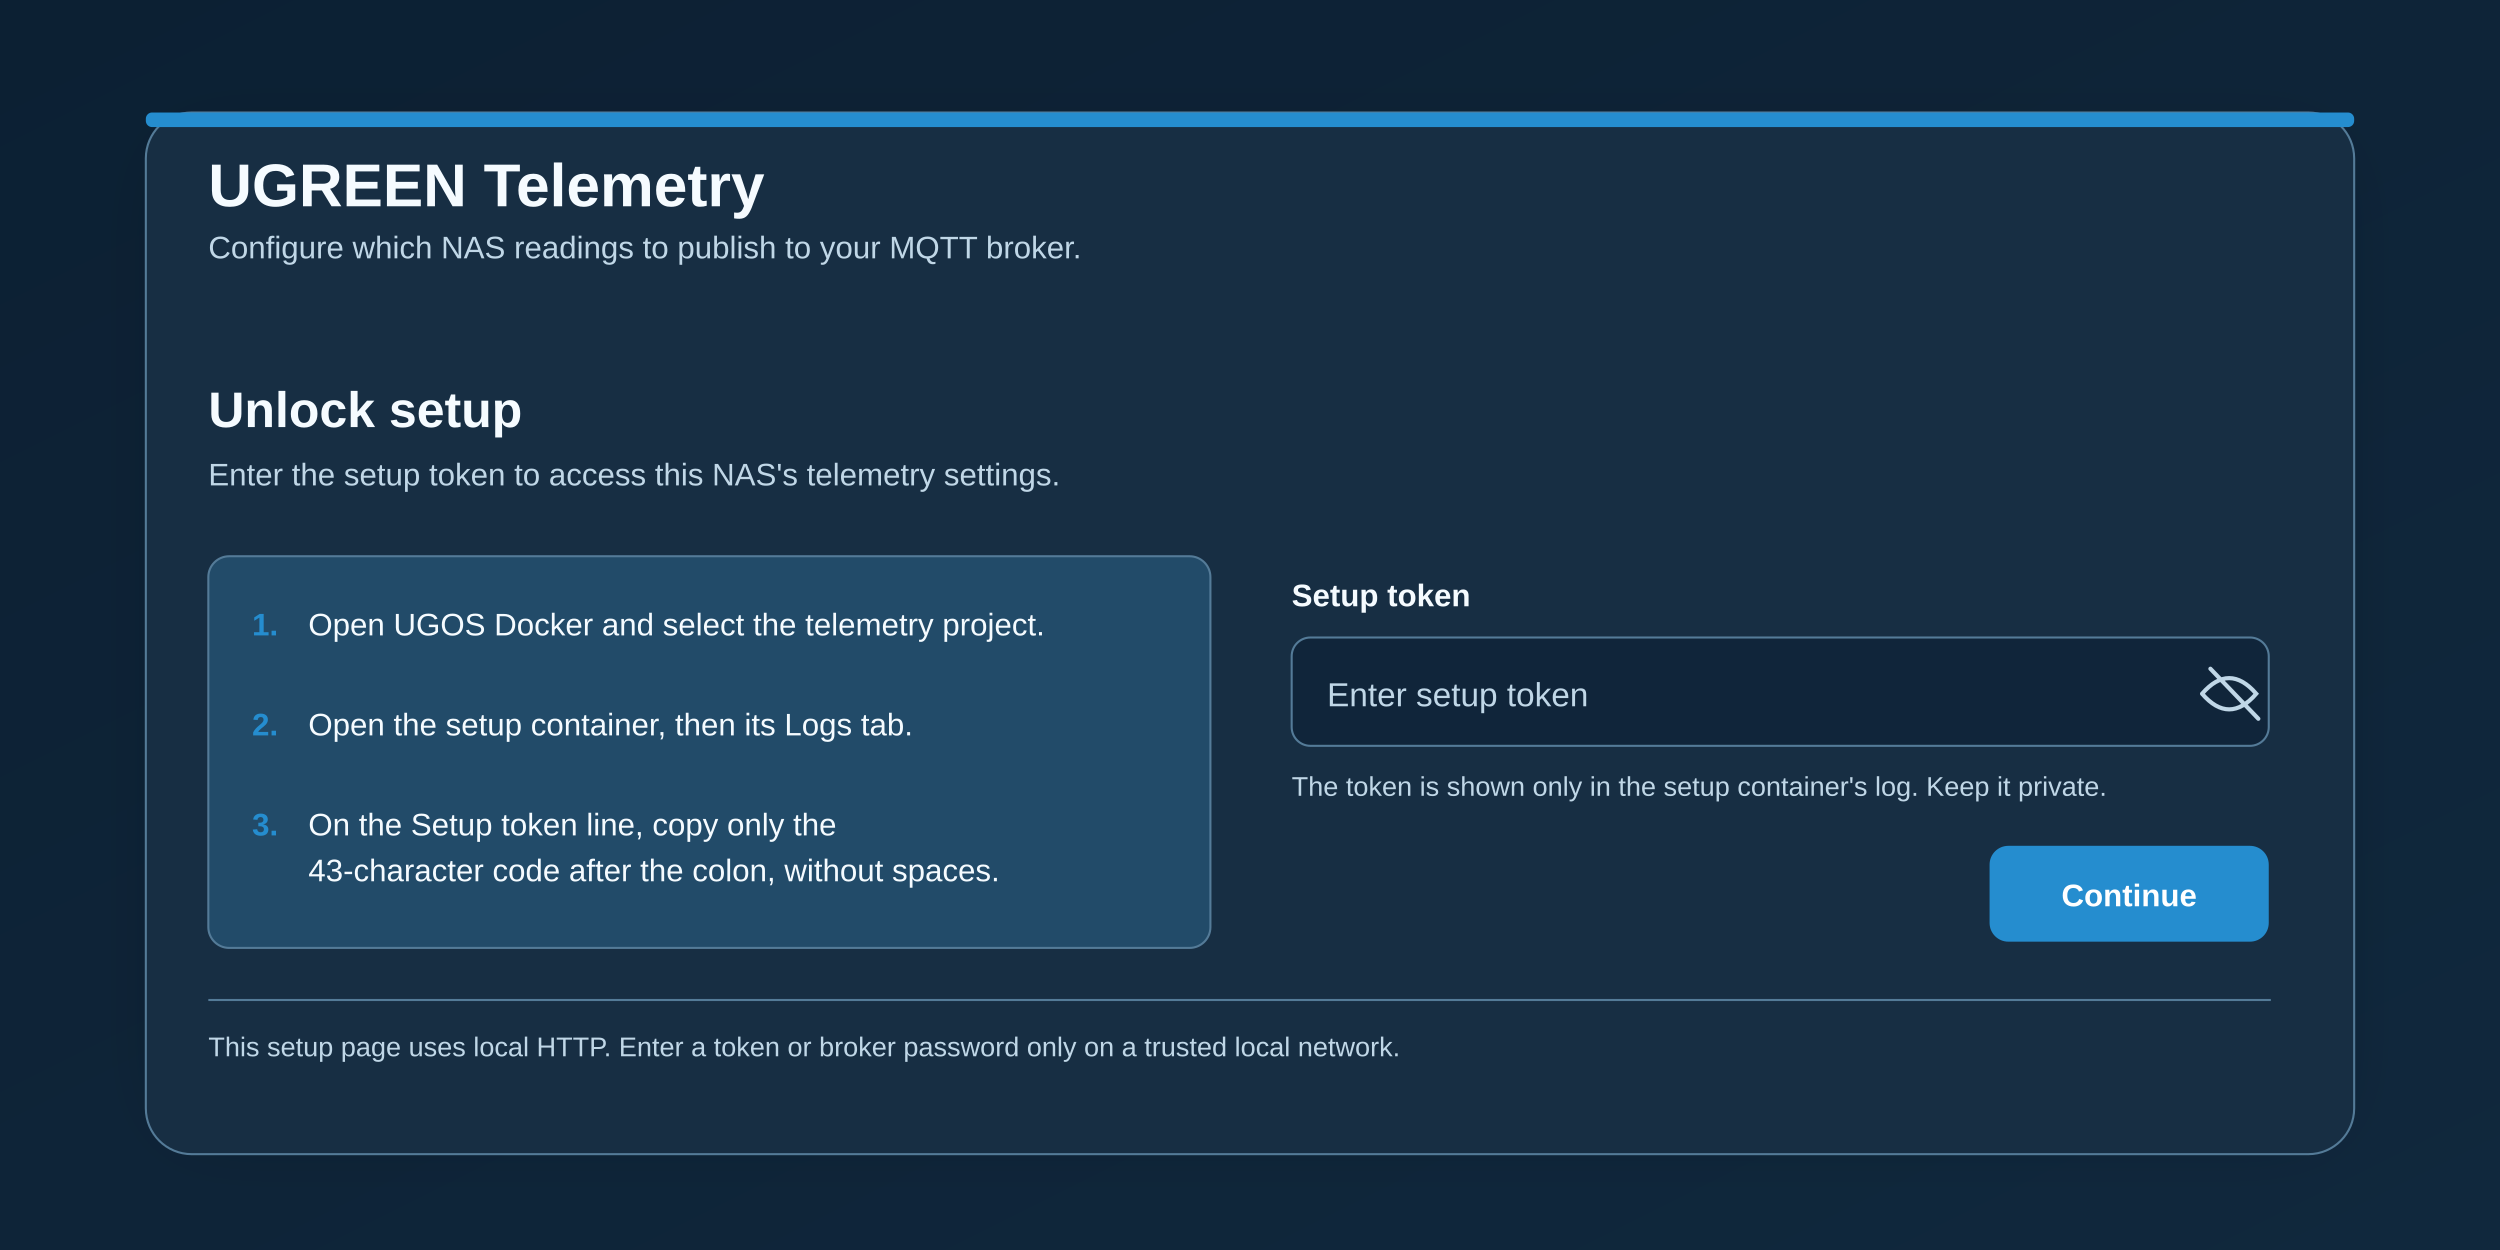
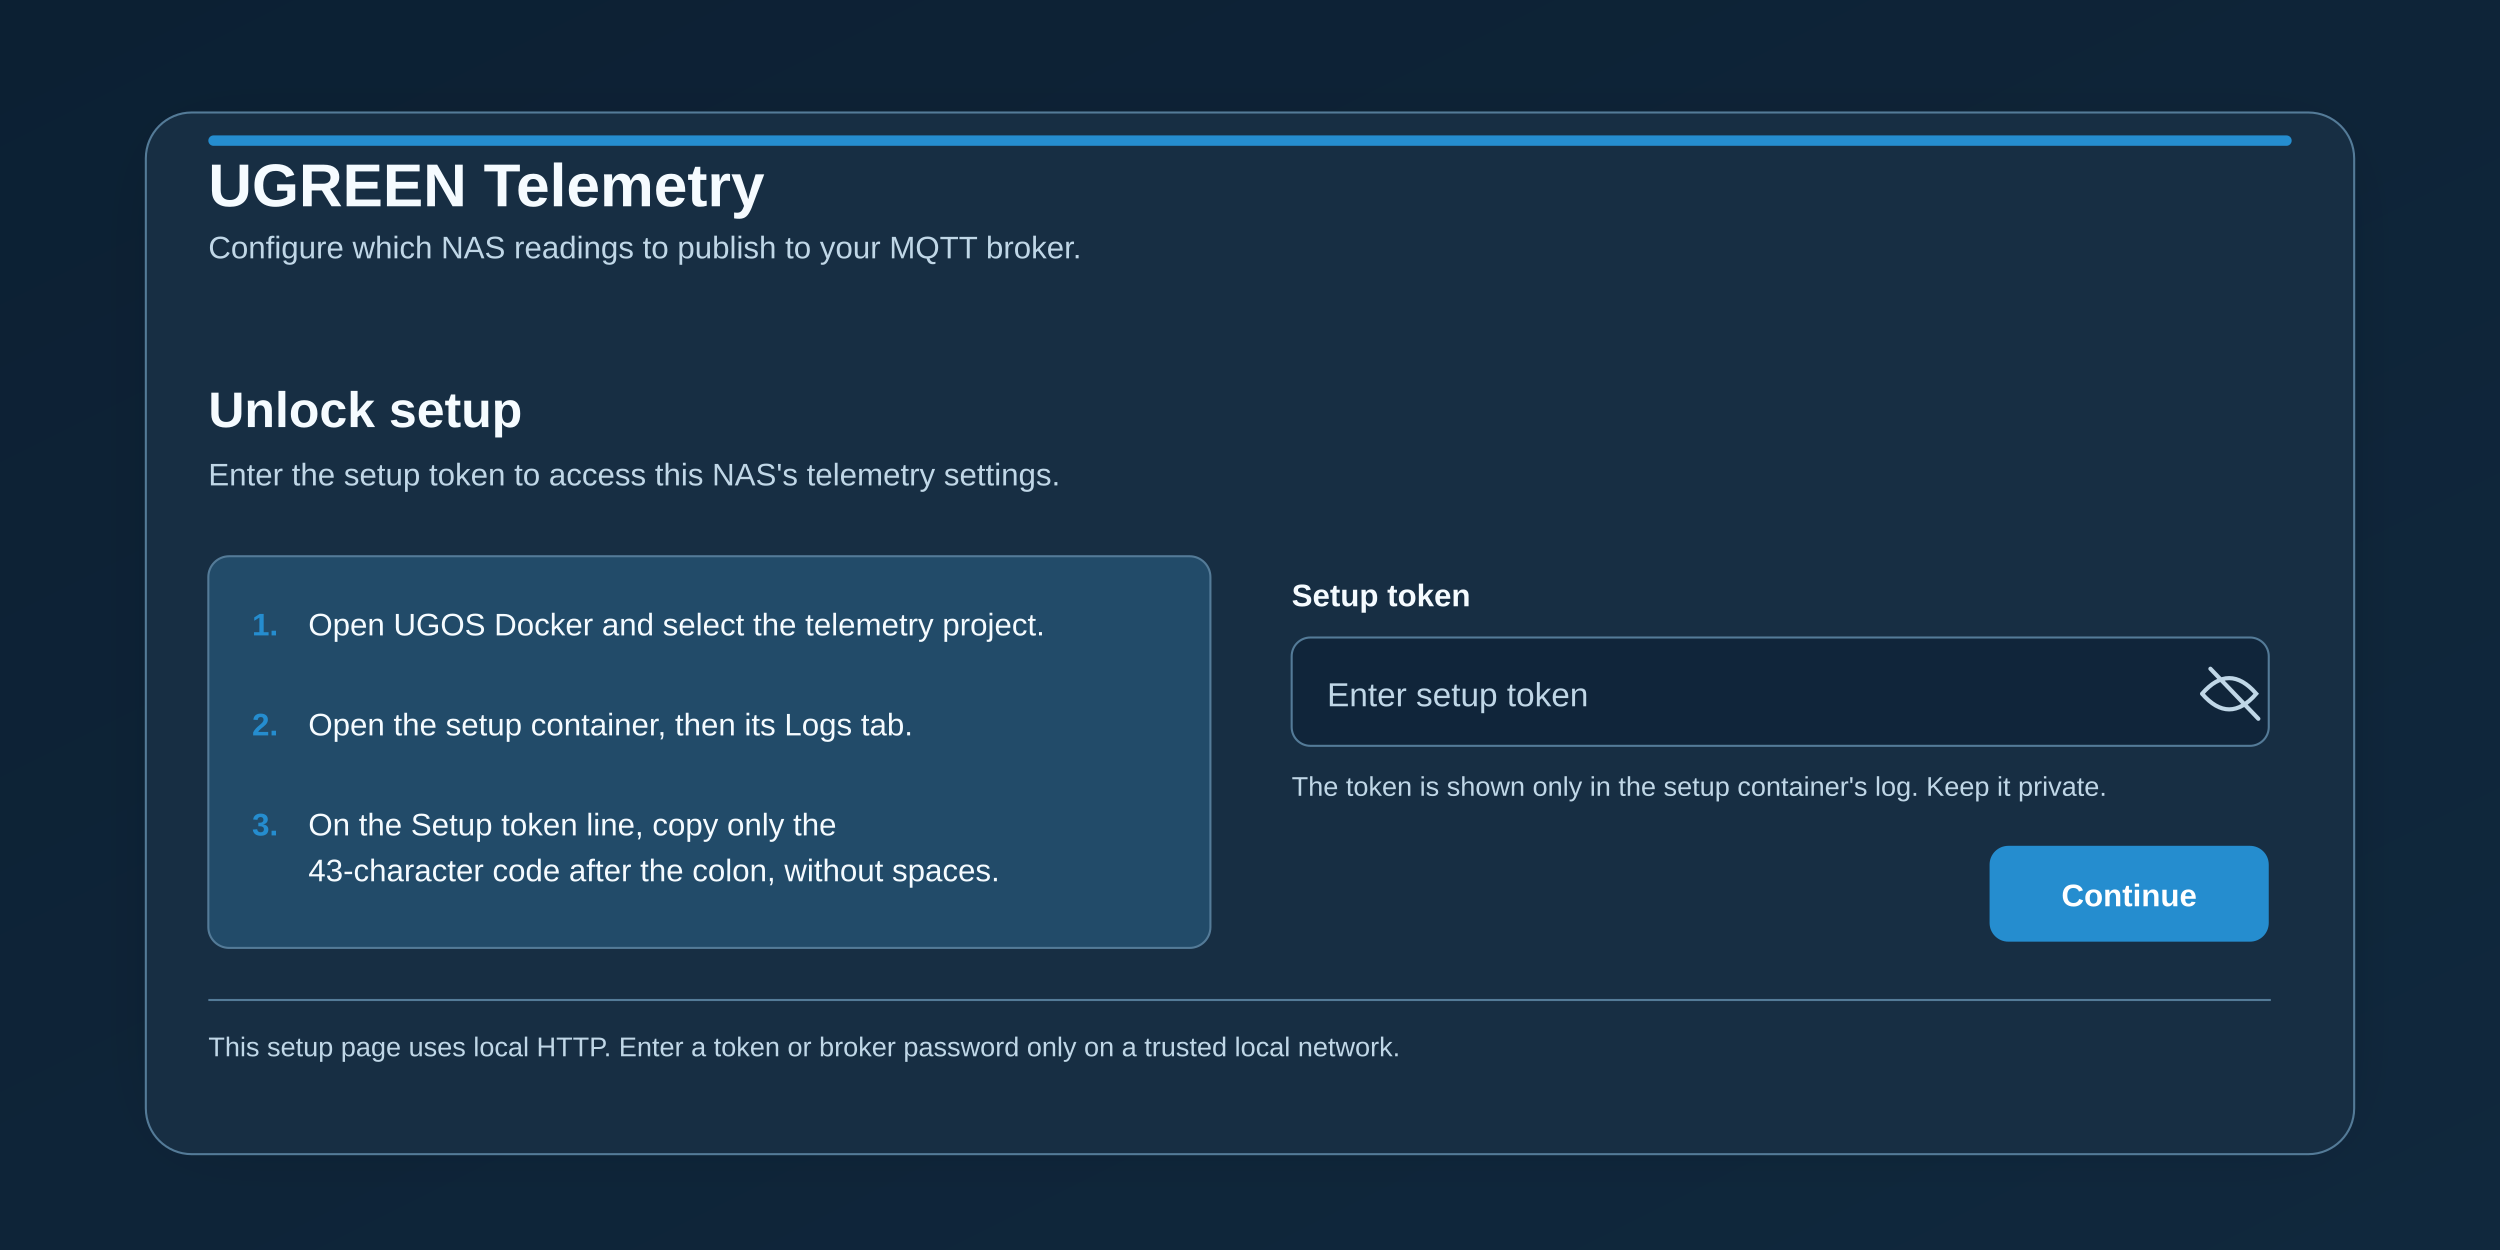
<svg xmlns="http://www.w3.org/2000/svg" width="1200" height="600" viewBox="0 0 1200 600" role="img" font-family="Arial, Helvetica, sans-serif" aria-label="UGREEN Telemetry UI mockup, dark theme">
  <defs>
    <filter id="shadow" x="-20%" y="-20%" width="140%" height="150%">
      <feGaussianBlur stdDeviation="17" />
    </filter>
    <linearGradient id="back" x2="1" y2="1">
      <stop stop-color="#0c2033" />
      <stop offset="1" stop-color="#10283d" />
    </linearGradient>
  </defs>
  <rect x="0" y="0" width="1200" height="600" rx="0" fill="url(#back)" stroke="none" />
  <rect x="82" y="71" width="1036" height="470" rx="23" fill="#020a12" stroke="none" opacity=".25" filter="url(#shadow)" />
  <rect x="70" y="54" width="1060" height="500" rx="22" fill="#172e43" stroke="#547b98" />
-   <rect x="70" y="54" width="1060" height="7" rx="3" fill="#258dcf" stroke="none" />
+   <rect x="100" y="65" width="1000" height="5" rx="2.5" fill="#258dcf" stroke="none" />
  <text x="100" y="99" fill="#f5fbff" font-size="29" font-weight="700">UGREEN Telemetry</text>
  <text x="100" y="124" fill="#c0d7e7" font-size="15" font-weight="400">Configure which NAS readings to publish to your MQTT broker.</text>
  <text x="100" y="205" fill="#f5fbff" font-size="24" font-weight="700">Unlock setup</text>
  <text x="100" y="233" fill="#c0d7e7" font-size="15" font-weight="400">Enter the setup token to access this NAS's telemetry settings.</text>
  <rect x="100" y="267" width="481" height="188" rx="10" fill="#224b69" stroke="#547b98" />
  <text x="121" y="305" fill="#258dcf" font-size="15" font-weight="700">1.</text>
  <text x="148" y="305" fill="#f5fbff" font-size="15" font-weight="500">Open UGOS Docker and select the telemetry project.</text>
  <text x="121" y="353" fill="#258dcf" font-size="15" font-weight="700">2.</text>
  <text x="148" y="353" fill="#f5fbff" font-size="15" font-weight="500">Open the setup container, then its Logs tab.</text>
  <text x="121" y="401" fill="#258dcf" font-size="15" font-weight="700">3.</text>
  <text x="148" y="401" fill="#f5fbff" font-size="15" font-weight="500">On the Setup token line, copy only the</text>
  <text x="148" y="423" fill="#f5fbff" font-size="15" font-weight="500">43-character code after the colon, without spaces.</text>
  <text x="620" y="291" fill="#f5fbff" font-size="15" font-weight="700">Setup token</text>
  <rect x="620" y="306" width="469" height="52" rx="9" fill="#10253a" stroke="#547b98" />
  <text x="637" y="339" fill="#c0d7e7" font-size="16" font-weight="400">Enter setup token</text>
  <path d="M1057 333 q13 -15 26 0 q-13 15 -26 0 M1061 321 l23 24" fill="none" stroke="#c0d7e7" stroke-width="2" stroke-linecap="round" />
  <text x="620" y="382" fill="#c0d7e7" font-size="13" font-weight="400">The token is shown only in the setup container's log. Keep it private.</text>
  <rect x="955" y="406" width="134" height="46" rx="9" fill="#258dcf" stroke="none" />
  <text x="1022" y="435" fill="#ffffff" font-size="15" font-weight="700" text-anchor="middle">Continue</text>
  <line x1="100" y1="480" x2="1090" y2="480" stroke="#547b98" />
  <text x="100" y="507" fill="#c0d7e7" font-size="13" font-weight="400">This setup page uses local HTTP. Enter a token or broker password only on a trusted local network.</text>
</svg>
